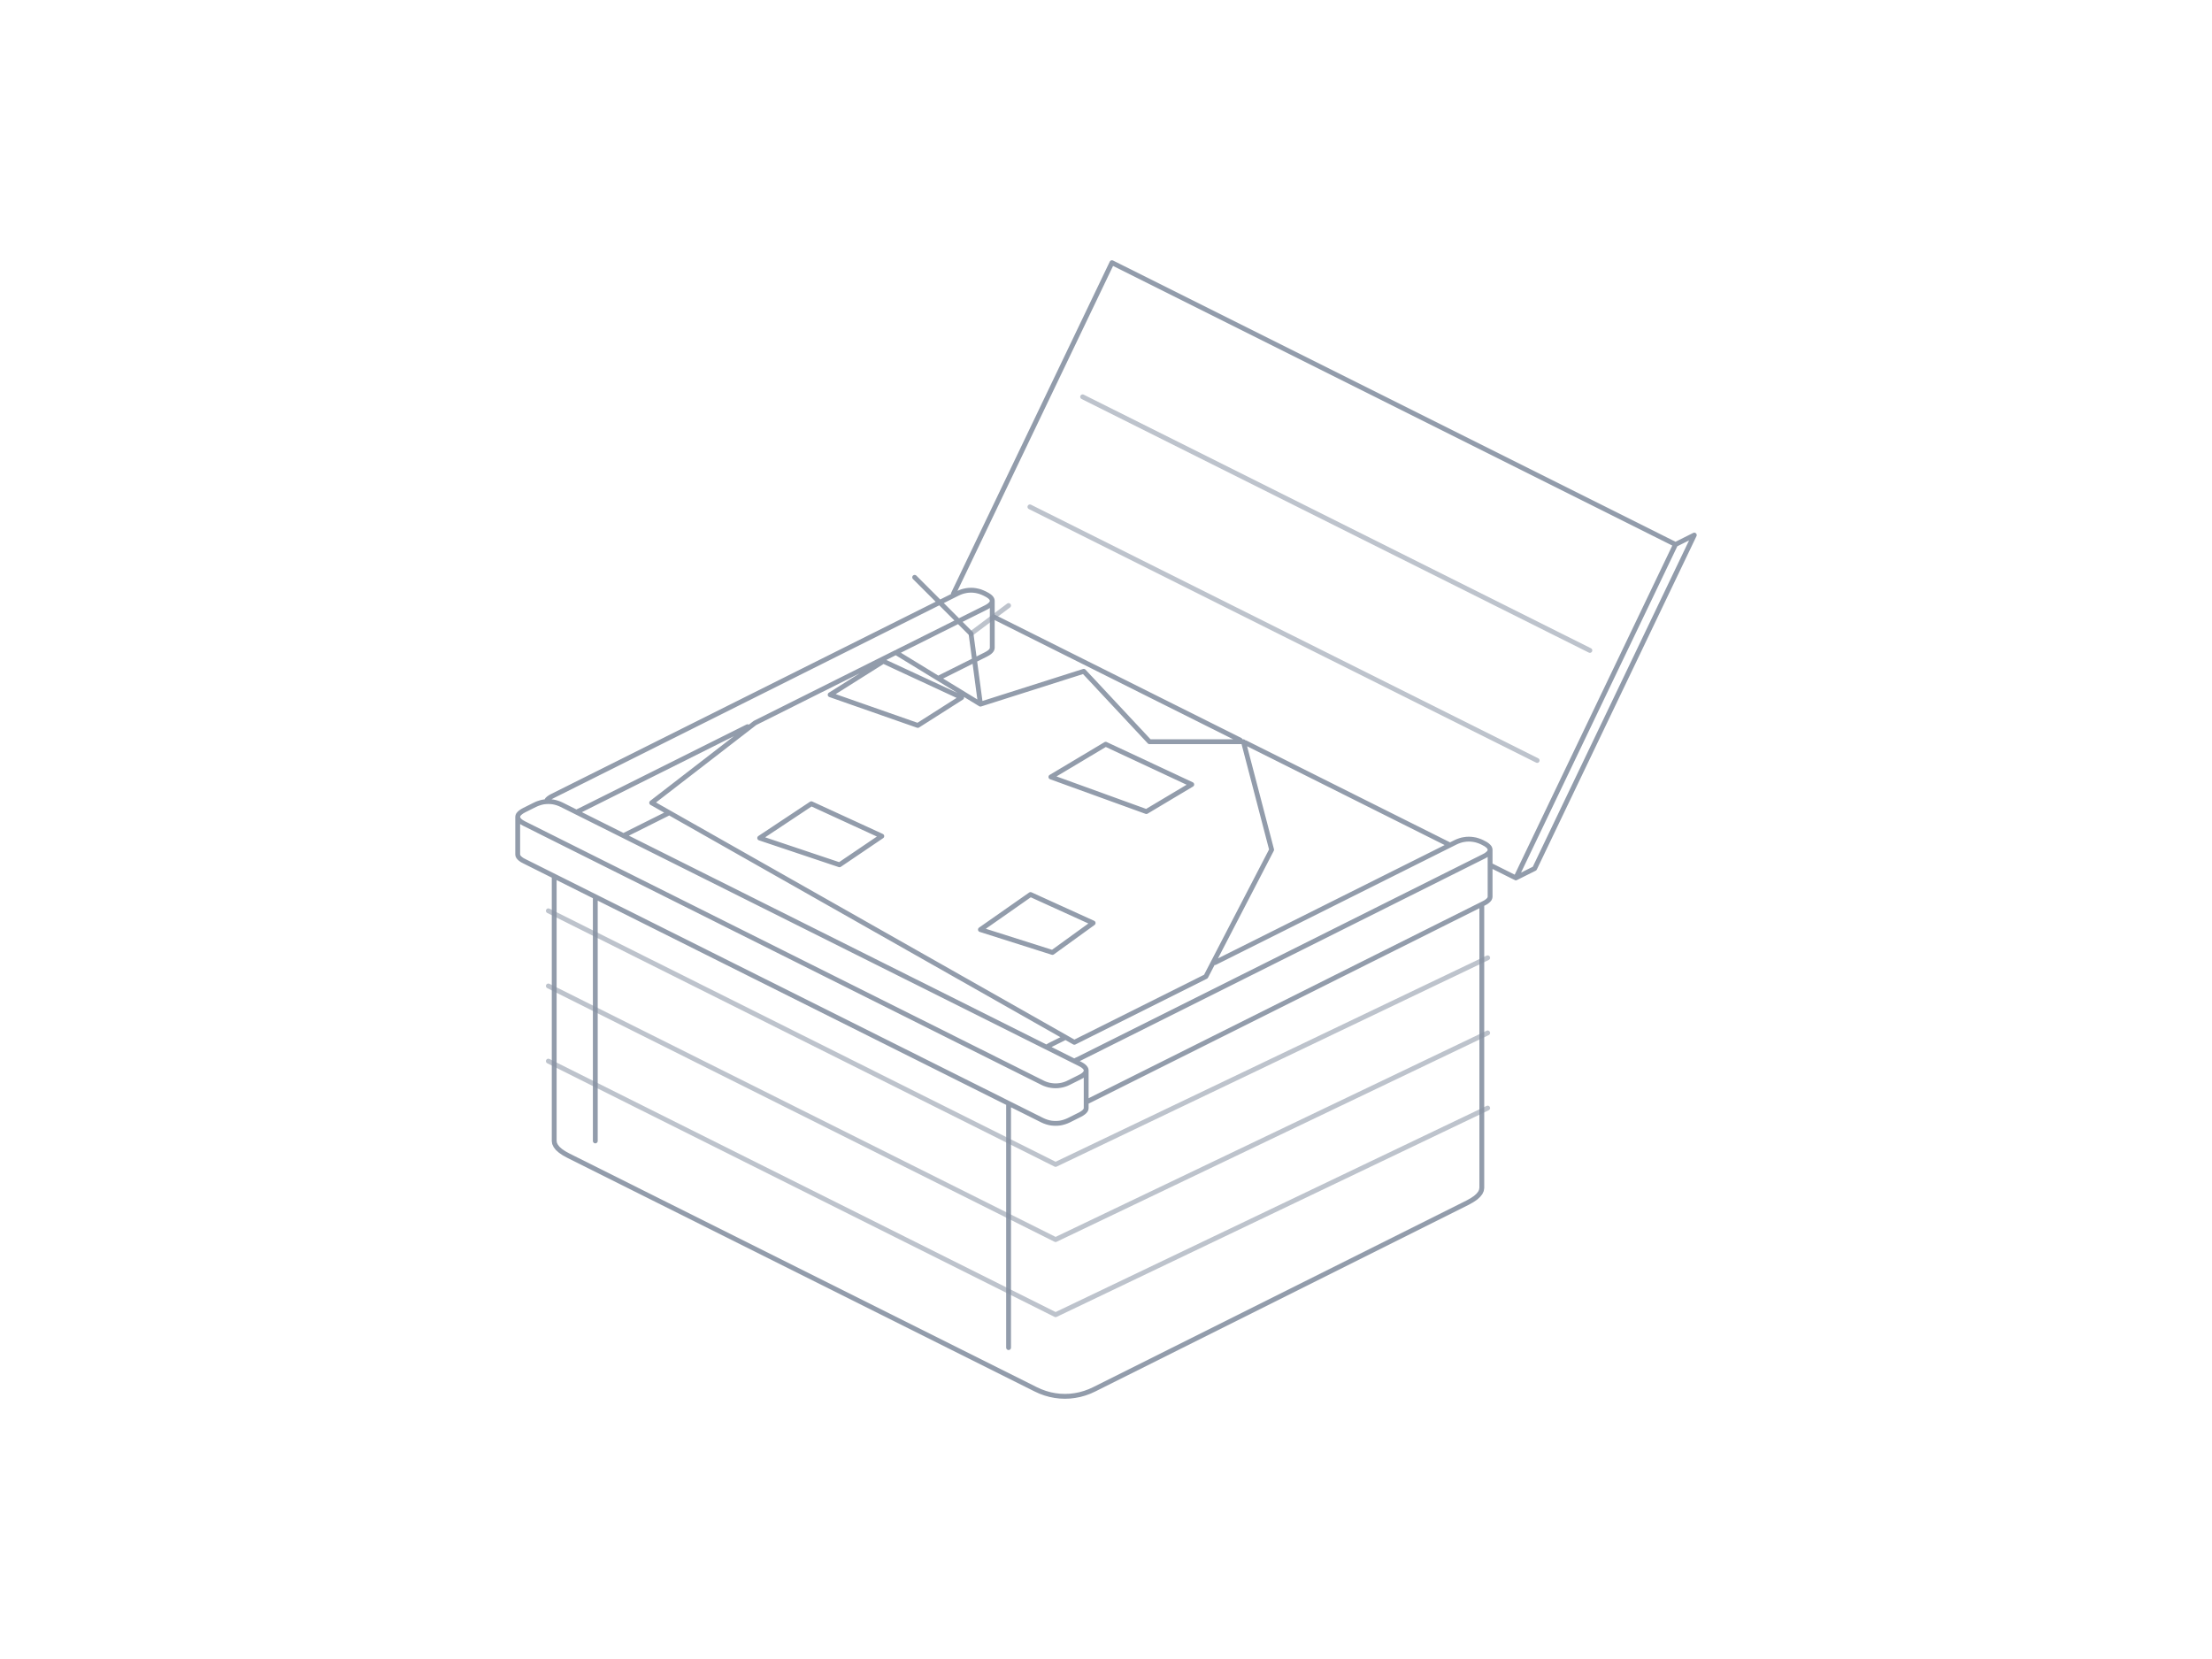
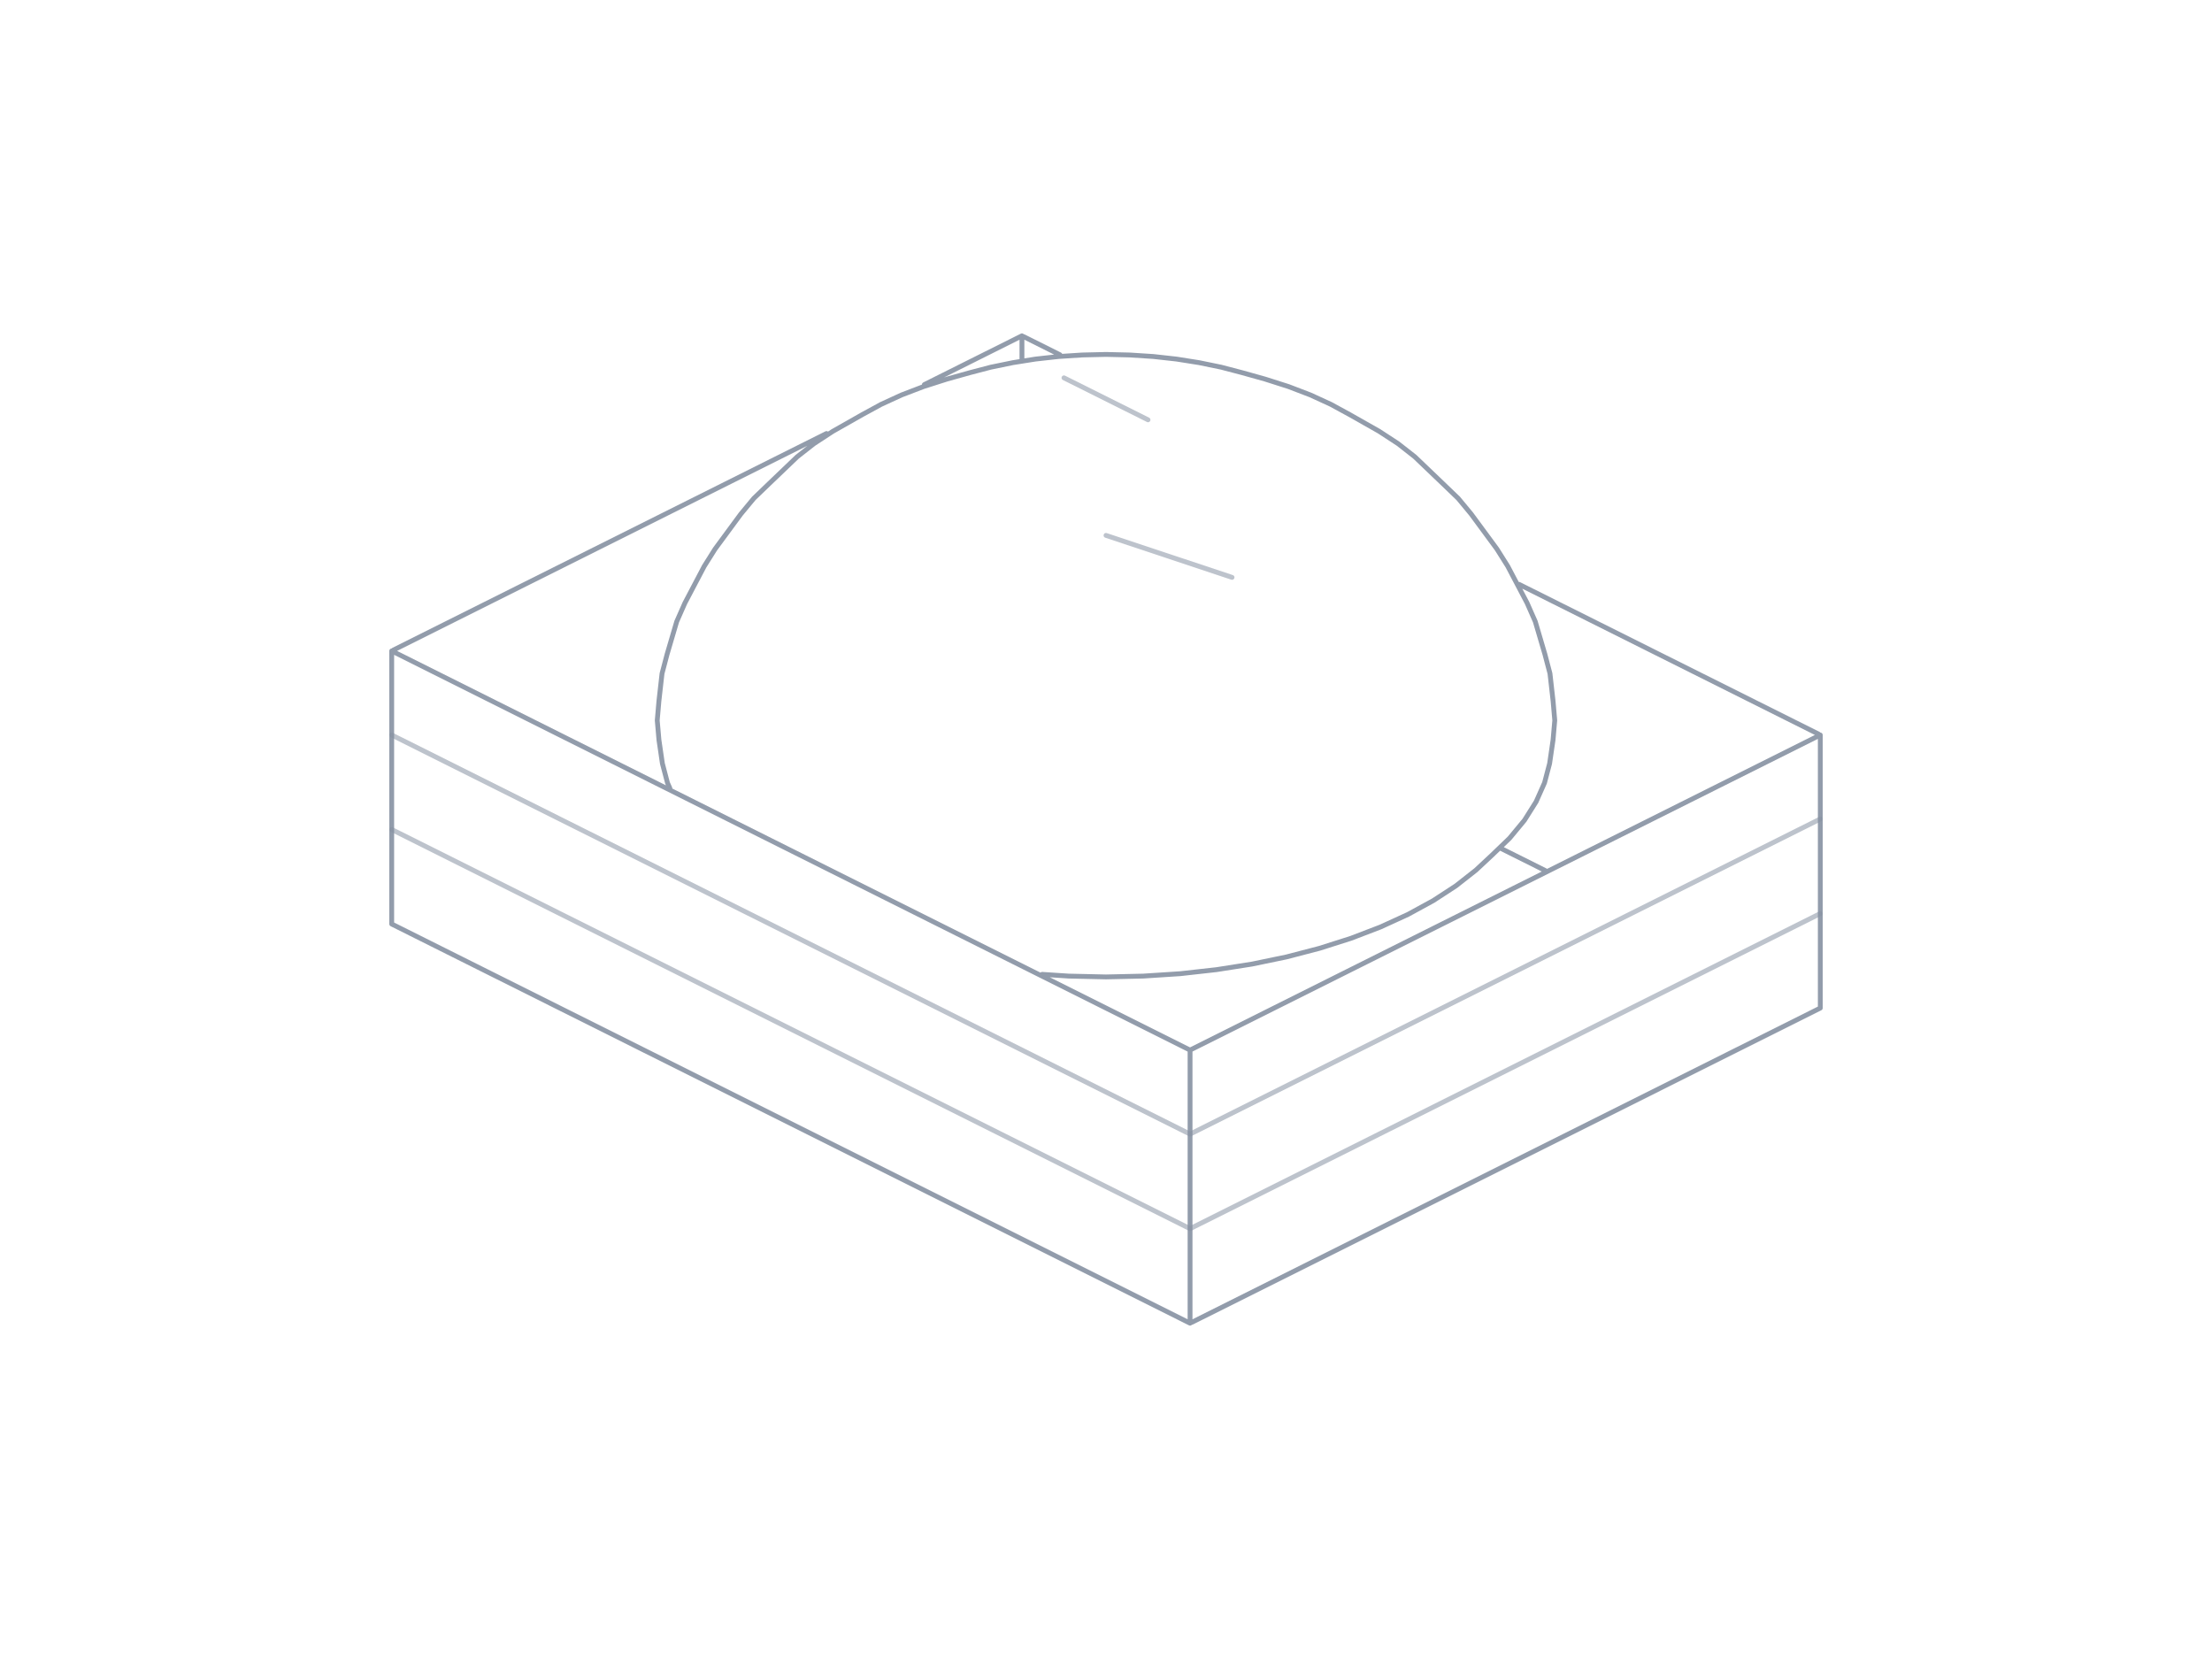
<svg xmlns="http://www.w3.org/2000/svg" viewBox="0 0 480 360" role="img" color="#8792a2" fill="none" stroke="currentColor" stroke-width="1.05" stroke-linecap="round" stroke-linejoin="round">
-   <path vector-effect="non-scaling-stroke" stroke-opacity=".55" d="M223.49,109.99 333.56,165.02 M234.93,86.11 345.00,141.14 M210.71,137.51 218.86,131.40 M118.99,230.26 229.06,285.29 322.82,240.45 M118.99,213.95 229.06,268.99 322.82,224.14 M118.99,197.64 229.06,252.68 322.82,207.84" />
-   <path vector-effect="non-scaling-stroke" stroke-opacity=".9" d="M120.26,190.52 120.26,247.58 120.34,248.12 120.60,248.66 121.02,249.20 121.62,249.73 122.38,250.25 123.32,250.77 224.73,301.47 225.76,301.94 226.80,302.32 227.86,302.62 228.93,302.83 230.01,302.96 231.09,303.00 232.18,302.96 233.25,302.83 234.33,302.62 235.39,302.32 236.43,301.94 237.46,301.47 318.49,260.96 319.42,260.44 320.19,259.92 320.78,259.39 321.21,258.85 321.46,258.32 321.55,257.77 321.55,196.63 M215.67,133.88 269.12,160.60 M270.24,161.16 314.27,183.18 M323.70,187.89 328.62,190.35 M363.27,117.99 241.29,57.00 206.88,128.85 M328.93,190.51 363.58,118.15 367.66,116.11 333.01,188.47 328.93,190.51 M210.71,128.07 210.22,128.09 209.73,128.15 209.24,128.25 208.76,128.38 208.28,128.56 207.82,128.77 119.84,172.76 119.42,172.99 119.07,173.23 118.80,173.47 118.70,173.60 M135.68,181.14 144.85,176.56 M203.95,147.01 213.93,142.02 214.36,141.78 214.70,141.55 214.97,141.31 215.17,141.06 215.28,140.82 215.32,140.57 215.32,130.38 215.28,130.13 215.17,129.89 214.97,129.64 214.70,129.40 214.36,129.17 213.93,128.93 213.61,128.77 213.14,128.56 212.66,128.38 212.18,128.25 211.69,128.15 211.20,128.09 210.71,128.07 M215.32,130.38 215.28,130.63 215.17,130.87 214.97,131.11 214.70,131.35 214.36,131.59 213.93,131.83 194.77,141.41 M162.21,157.69 125.96,175.81 125.49,176.03 125.47,176.03 M318.74,182.09 318.25,182.11 317.76,182.17 317.27,182.26 316.79,182.40 316.32,182.57 315.85,182.78 263.63,208.89 M230.84,225.29 227.87,226.77 227.45,227.01 227.43,227.02 M236.05,238.99 321.96,196.03 322.39,195.80 322.73,195.56 323.00,195.32 323.20,195.08 323.31,194.83 323.35,194.59 323.35,184.39 323.31,184.15 323.20,183.90 323.00,183.66 322.73,183.42 322.39,183.18 321.96,182.95 321.64,182.78 321.17,182.57 320.69,182.40 320.21,182.26 319.72,182.17 319.23,182.11 318.74,182.09 M323.35,184.39 323.31,184.64 323.20,184.89 323.00,185.13 322.73,185.37 322.39,185.61 321.96,185.84 233.99,229.83 233.52,230.04 233.50,230.05 M141.41,174.20 163.83,156.88 194.40,141.59 212.75,152.80 235.17,145.67 249.44,160.95 269.82,160.95 275.94,184.39 261.67,211.91 233.13,226.18 141.41,174.20 M180.14,150.76 191.69,143.49 208.67,151.37 199.16,157.42 180.14,150.76 M164.85,181.85 176.06,174.41 191.35,181.44 182.17,187.66 164.85,181.85 M228.04,168.60 239.93,161.50 258.61,170.23 248.76,176.11 228.04,168.60 M212.75,201.72 223.62,194.11 237.21,200.29 228.38,206.68 212.75,201.72 M212.75,152.80 210.71,137.51 198.48,125.28 M129.18,247.58 129.18,194.98 M218.86,292.43 218.86,239.82 M118.99,173.94 118.49,173.96 118.00,174.01 117.52,174.11 117.04,174.25 116.56,174.42 116.09,174.63 113.73,175.81 113.30,176.05 112.96,176.29 112.69,176.53 112.49,176.77 112.38,177.01 112.34,177.26 112.34,185.41 112.38,185.66 112.49,185.90 112.69,186.15 112.96,186.39 113.30,186.63 113.73,186.86 226.16,243.08 226.63,243.29 227.10,243.46 227.59,243.60 228.07,243.70 228.56,243.75 229.06,243.77 229.55,243.75 230.04,243.70 230.52,243.60 231.01,243.46 231.48,243.29 231.95,243.08 234.31,241.90 234.74,241.66 235.09,241.42 235.36,241.18 235.55,240.94 235.67,240.69 235.70,240.45 235.70,232.30 235.67,232.05 235.55,231.80 235.36,231.56 235.09,231.32 234.74,231.08 234.31,230.85 121.88,174.63 121.41,174.42 120.94,174.25 120.46,174.11 119.97,174.01 119.48,173.96 118.99,173.94 M235.70,232.30 235.67,232.54 235.55,232.79 235.36,233.03 235.09,233.27 234.74,233.51 234.31,233.74 231.95,234.92 231.48,235.14 231.01,235.31 230.52,235.45 230.04,235.54 229.55,235.60 229.06,235.62 228.56,235.60 228.07,235.54 227.59,235.45 227.10,235.31 226.63,235.14 226.16,234.92 113.73,178.71 113.30,178.47 112.96,178.24 112.69,178.00 112.49,177.75 112.38,177.51 112.34,177.26" />
+   <path vector-effect="non-scaling-stroke" stroke-opacity=".55" d="M230.88,81.99 249.12,91.10 M240.00,116.18 267.35,125.29 M85.00,180.00 258.24,266.62 395.00,198.24 M85.00,159.49 258.24,246.10 395.00,177.72" />
+   <path vector-effect="non-scaling-stroke" stroke-opacity=".9" d="M222.11,73.04 230.01,76.99 M329.65,126.81 394.61,159.29 M335.34,188.92 325.76,184.13 M85.39,141.05 179.35,94.07 M200.58,83.46 221.76,72.87 221.76,78.03 M219.77,78.70 215.00,79.68 210.42,80.88 205.49,82.26 200.41,83.88 195.63,85.71 191.19,87.75 187.12,89.97 180.73,93.59 176.63,96.27 173.00,99.11 166.98,104.87 163.58,108.14 160.77,111.53 155.18,119.12 152.82,122.87 148.63,130.84 146.85,134.87 144.76,141.97 143.66,146.15 142.99,152.07 142.62,156.32 142.99,160.56 143.74,165.69 144.84,169.87 145.36,171.04 M226.15,211.43 231.92,211.81 240.00,211.99 248.08,211.81 256.10,211.29 263.99,210.41 271.70,209.20 279.17,207.65 286.34,205.78 293.16,203.61 299.58,201.15 305.54,198.42 311.00,195.44 315.93,192.23 320.27,188.82 323.68,185.64 327.57,181.90 330.80,178.00 333.33,173.98 335.16,169.87 336.26,165.69 337.01,160.56 337.38,156.32 337.01,152.07 336.34,146.15 335.24,141.97 333.15,134.87 331.37,130.84 327.18,122.87 324.82,119.12 319.23,111.53 316.42,108.14 313.02,104.87 307.00,99.11 303.37,96.27 299.27,93.59 292.88,89.97 288.81,87.75 284.37,85.71 279.59,83.88 274.51,82.26 269.58,80.88 265.00,79.68 260.23,78.70 255.31,77.92 250.27,77.36 245.16,77.03 240.00,76.91 234.84,77.03 229.73,77.36 224.69,77.92 219.77,78.70 M395.00,218.75 258.59,286.96 M258.55,227.71 395.00,159.49 395.00,218.75 M85.00,200.51 258.24,287.13 258.24,227.87 85.00,141.25 85.00,200.51" />
</svg>
